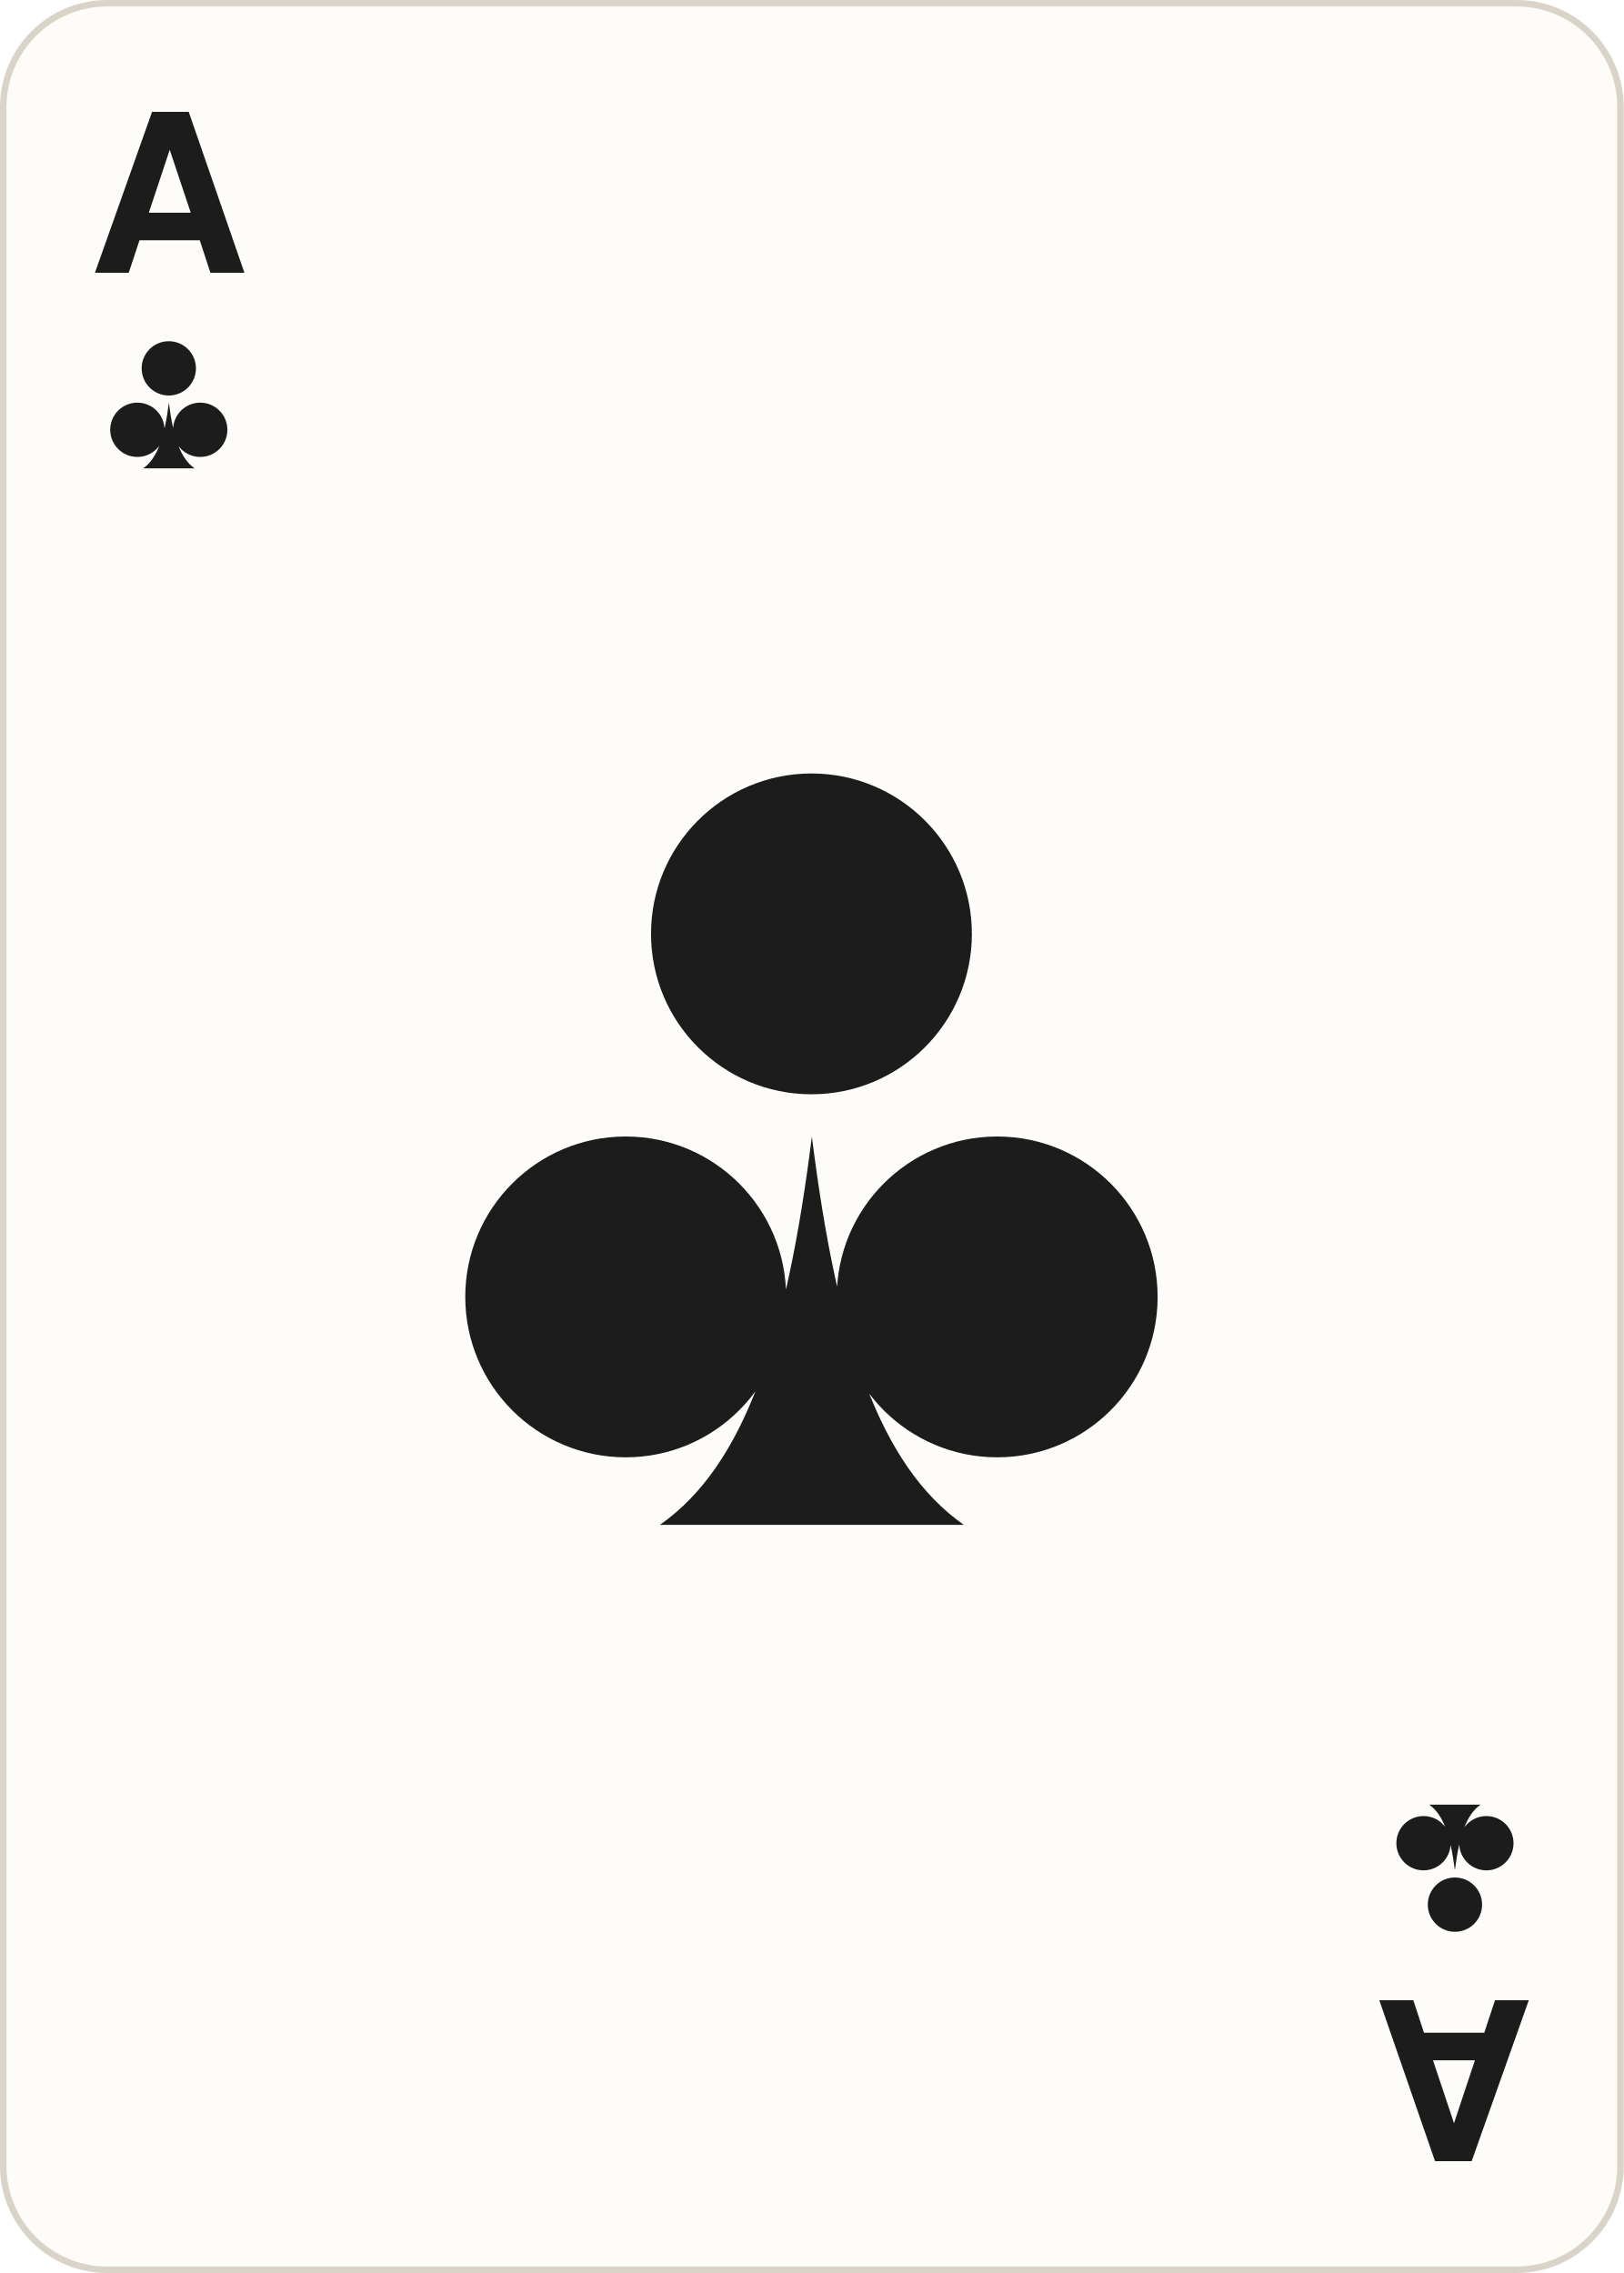
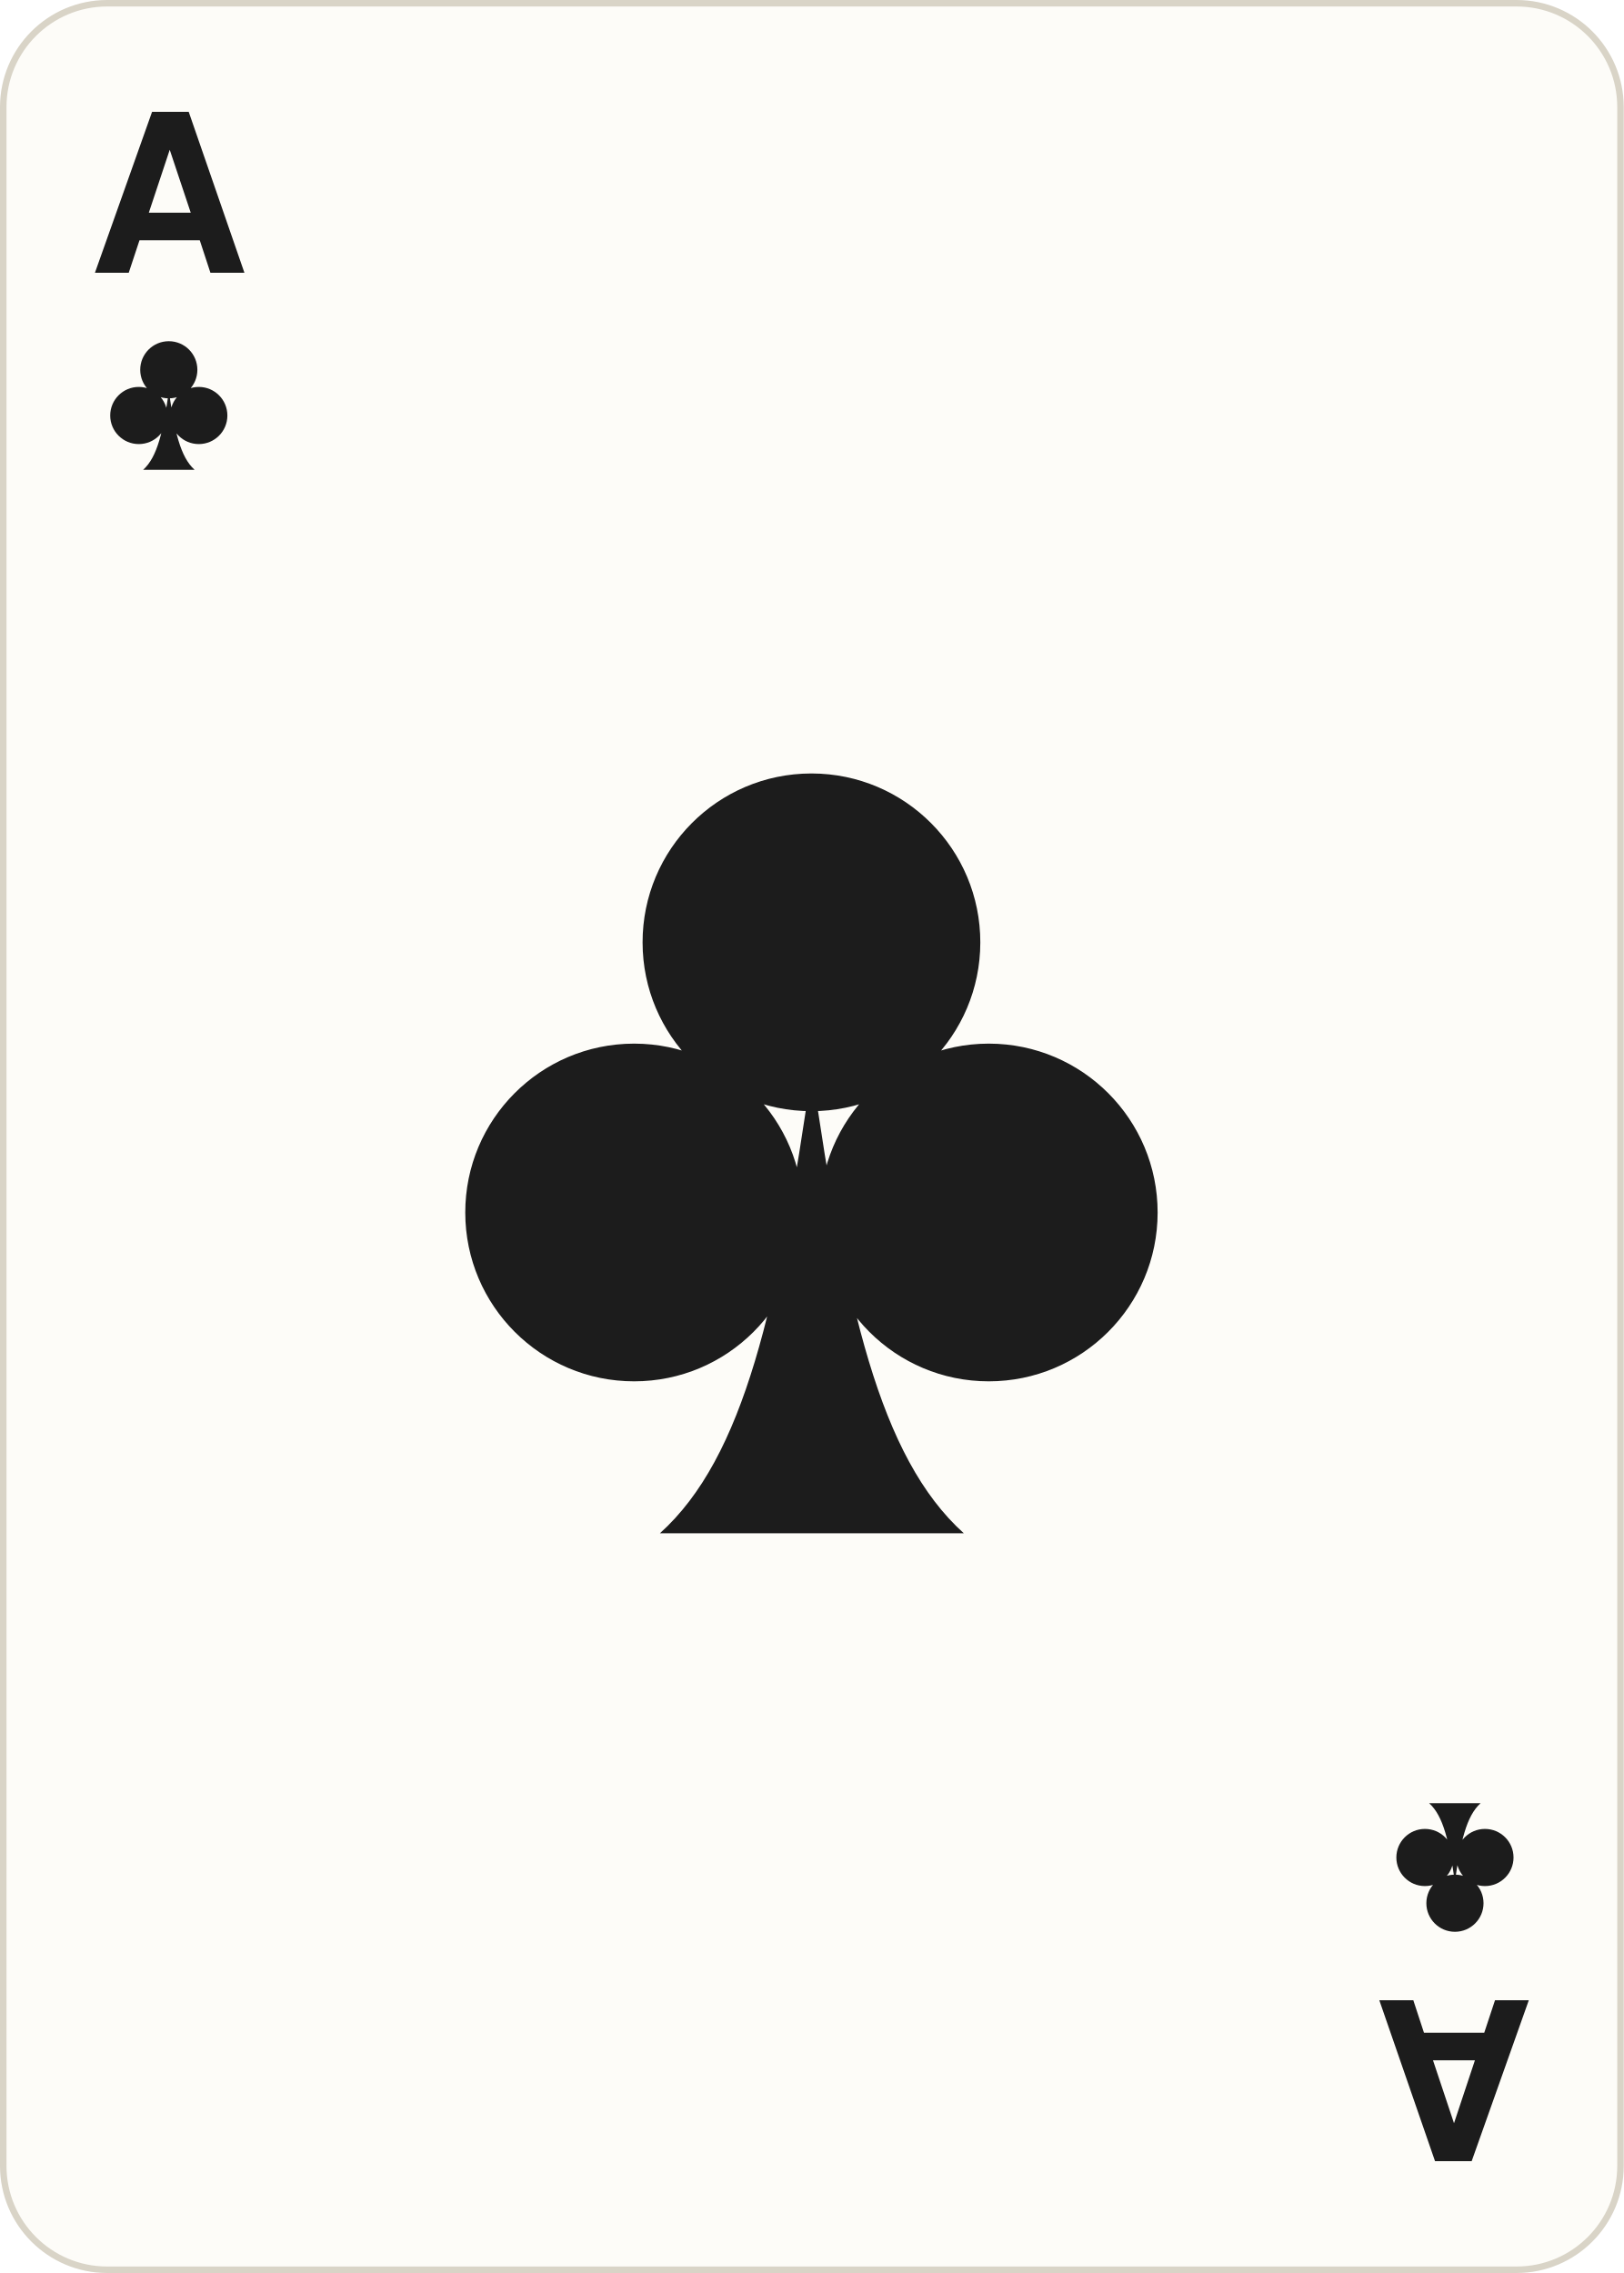
<svg xmlns="http://www.w3.org/2000/svg" viewBox="0 0 250 350" width="250" height="350">
  <rect x="0.5" y="0.5" width="249" height="349" rx="16" fill="#fdfcf8" stroke="#d9d4c7" stroke-width="1" />
  <text x="26" y="42" font-size="34" font-weight="700" text-anchor="middle" fill="#1c1c1c" font-family="Helvetica Neue, Helvetica, Arial, sans-serif">A</text>
-   <path d="M50,7 A19,19 0 1 1 49.9,7 Z M28,50 A19,19 0 1 1 27.9,50 Z M72,50 A19,19 0 1 1 71.9,50 Z M50,50 C53,74 58,89 68,96 L32,96 C42,89 47,74 50,50 Z" fill="#1c1c1c" transform="translate(26.0,62.0) scale(0.22) translate(-50,-50)" />
+   <path d="M50,7 A20,20 0 1 1 49.9,7 Z M29,39 A20,20 0 1 1 28.9,39 Z M71,39 A20,20 0 1 1 70.9,39 Z M50,42 C54,70 58,88 68,97 L32,97 C42,88 46,70 50,42 Z" fill="#1c1c1c" transform="translate(26.0,62.0) scale(0.22) translate(-50,-50)" />
  <g transform="rotate(180 125.0 175.0)">
    <text x="26" y="42" font-size="34" font-weight="700" text-anchor="middle" fill="#1c1c1c" font-family="Helvetica Neue, Helvetica, Arial, sans-serif">A</text>
-     <path d="M50,7 A19,19 0 1 1 49.9,7 Z M28,50 A19,19 0 1 1 27.9,50 Z M72,50 A19,19 0 1 1 71.9,50 Z M50,50 C53,74 58,89 68,96 L32,96 C42,89 47,74 50,50 Z" fill="#1c1c1c" transform="translate(26.0,62.0) scale(0.22) translate(-50,-50)" />
+     <path d="M50,7 A20,20 0 1 1 49.9,7 Z M29,39 A20,20 0 1 1 28.9,39 Z M71,39 A20,20 0 1 1 70.9,39 Z M50,42 C54,70 58,88 68,97 L32,97 C42,88 46,70 50,42 Z" fill="#1c1c1c" transform="translate(26.0,62.0) scale(0.22) translate(-50,-50)" />
  </g>
-   <path d="M50,7 A19,19 0 1 1 49.9,7 Z M28,50 A19,19 0 1 1 27.9,50 Z M72,50 A19,19 0 1 1 71.9,50 Z M50,50 C53,74 58,89 68,96 L32,96 C42,89 47,74 50,50 Z" fill="#1c1c1c" transform="translate(125.0,175.0) scale(1.3) translate(-50,-50)" />
+   <path d="M50,7 A20,20 0 1 1 49.9,7 Z M29,39 A20,20 0 1 1 28.9,39 Z M71,39 A20,20 0 1 1 70.9,39 Z M50,42 C54,70 58,88 68,97 L32,97 C42,88 46,70 50,42 Z" fill="#1c1c1c" transform="translate(125.0,175.0) scale(1.3) translate(-50,-50)" />
</svg>
